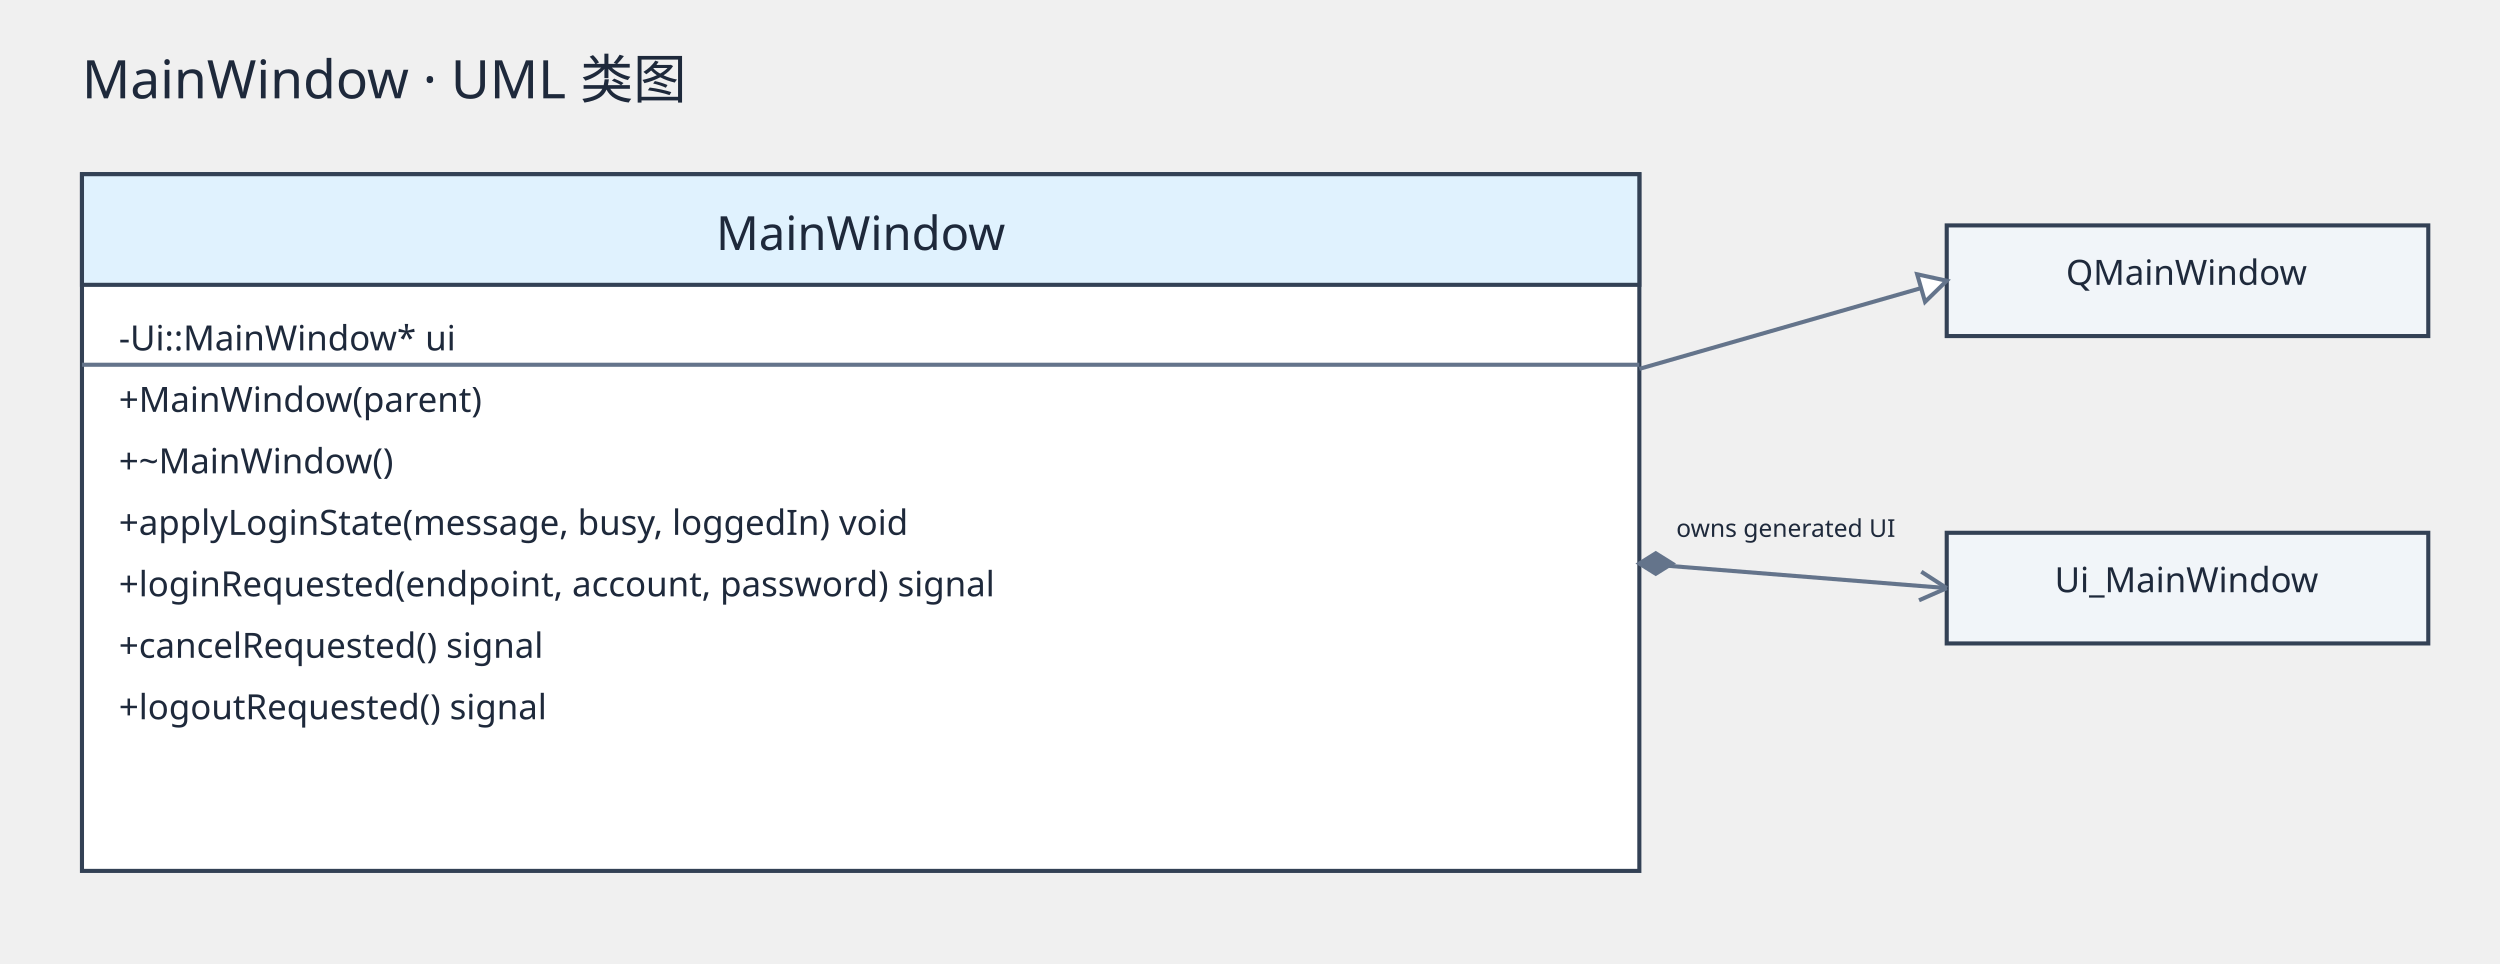
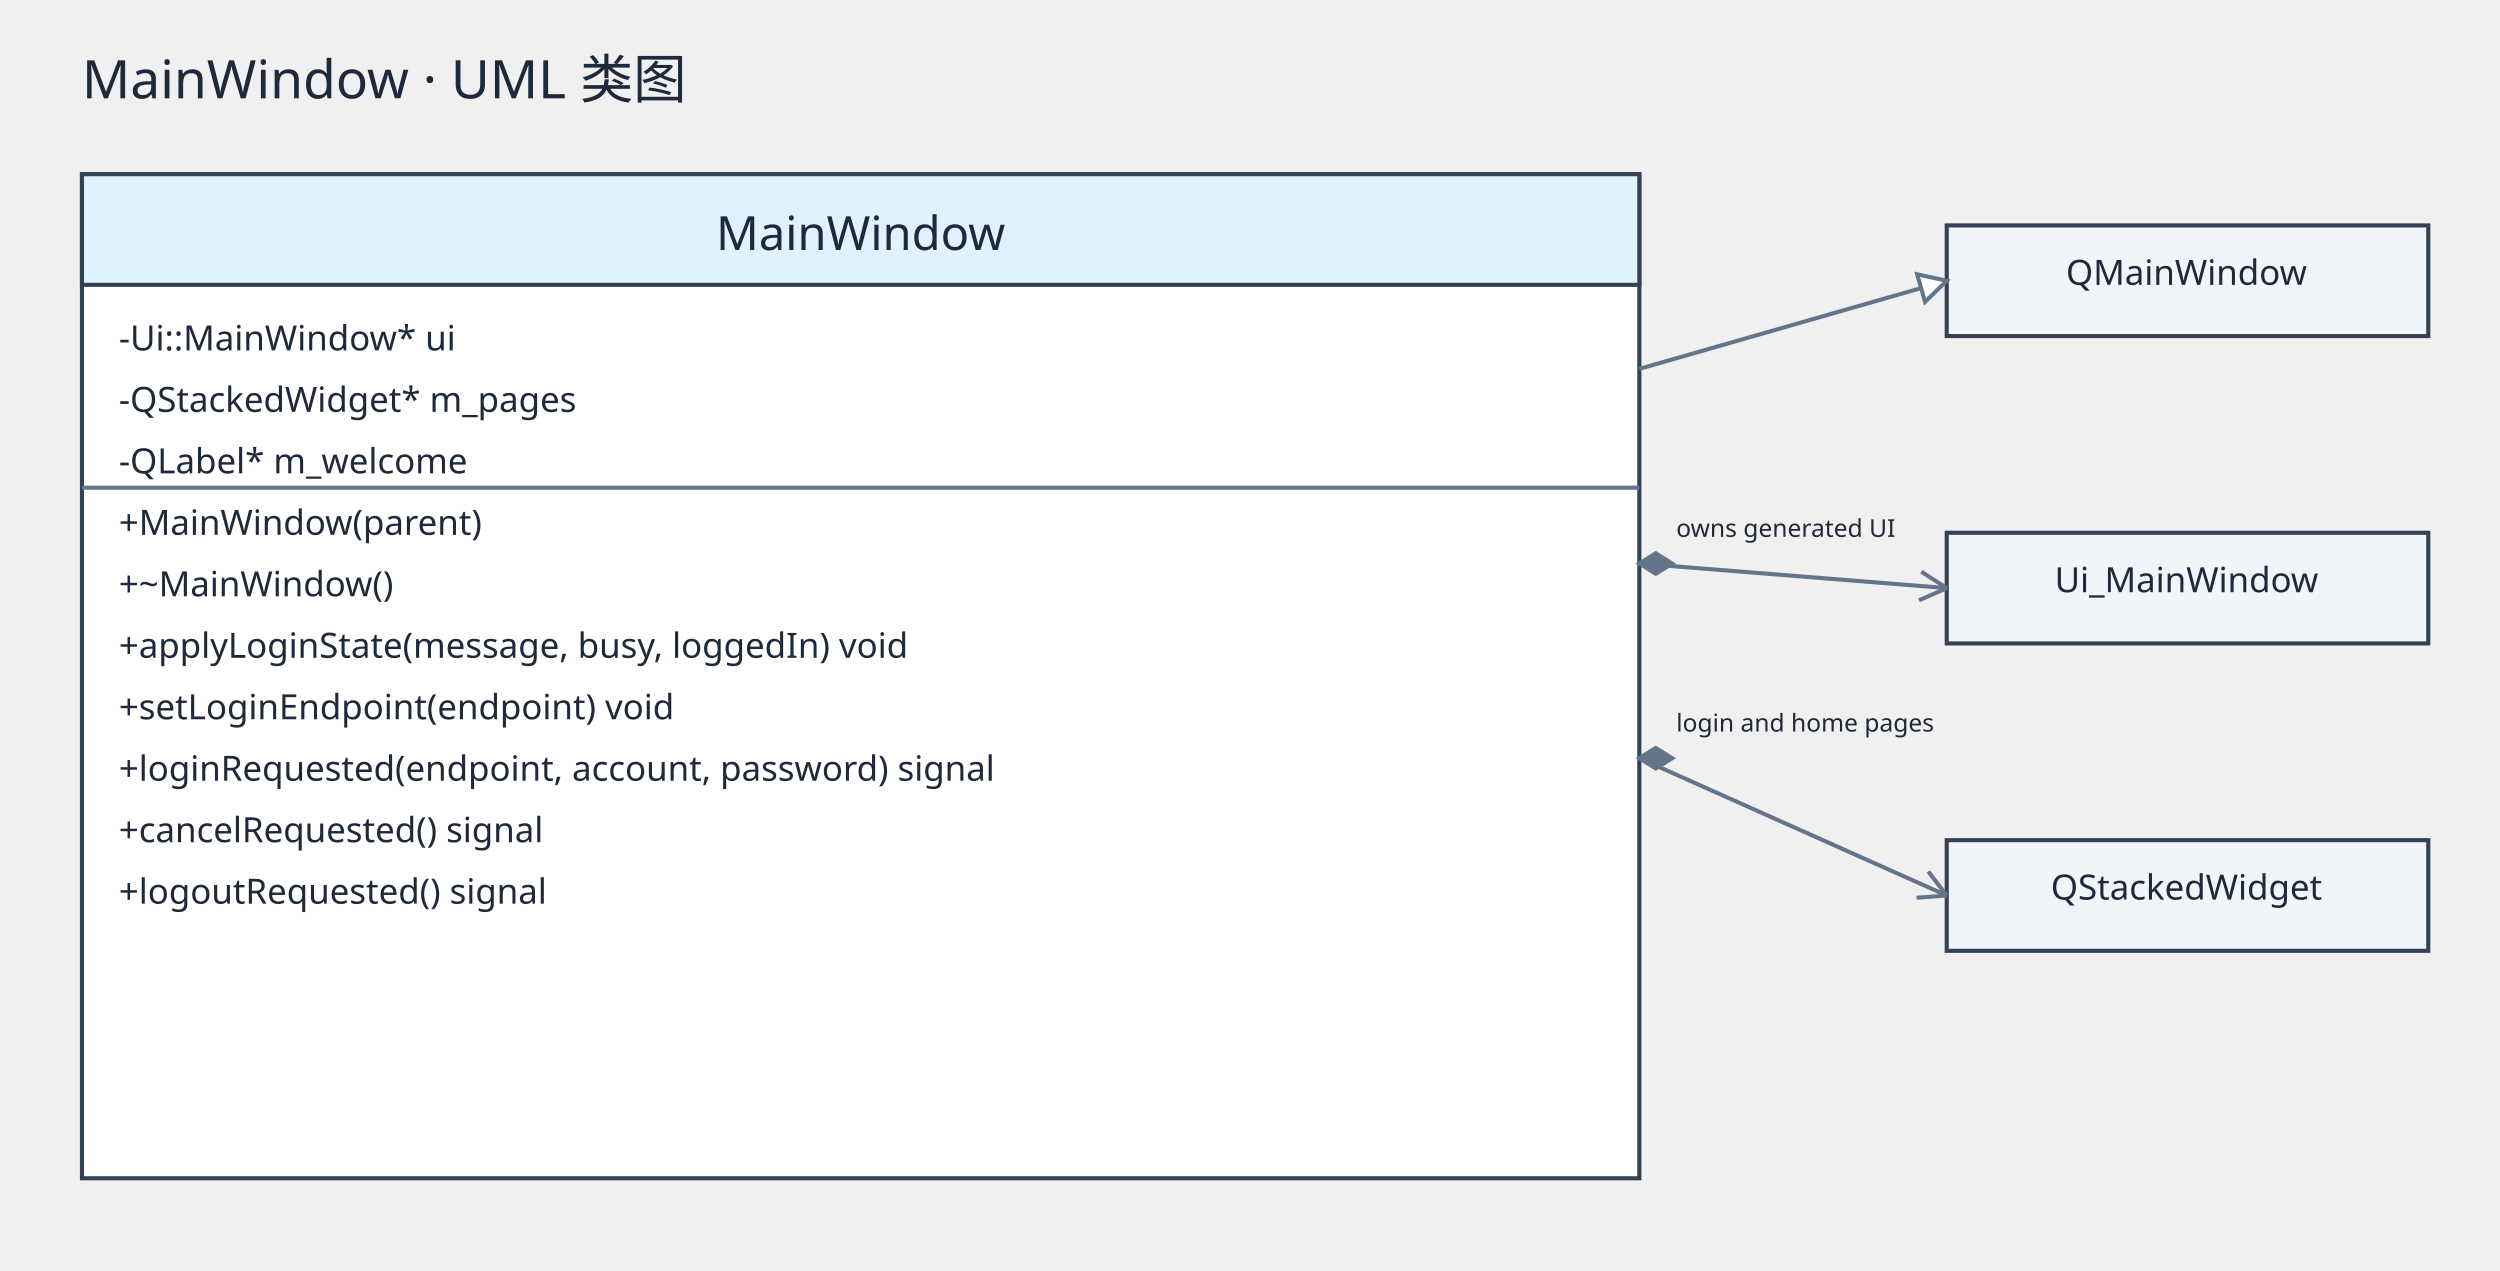
- <svg xmlns="http://www.w3.org/2000/svg" width="1220" height="470" viewBox="0 0 1220 470">
+ <svg xmlns="http://www.w3.org/2000/svg" width="1220" height="620" viewBox="0 0 1220 620">
  <text x="40" y="48" fill="#1e293b" font-family="Microsoft YaHei, sans-serif" font-size="26" text-anchor="start">MainWindow · UML 类图</text>
-   <rect x="40" y="85" width="760" height="340" fill="#ffffff" stroke="#334155" stroke-width="2" />
+   <rect x="40" y="85" width="760" height="490" fill="#ffffff" stroke="#334155" stroke-width="2" />
  <rect x="40" y="85" width="760" height="54" fill="#e0f2fe" stroke="#334155" stroke-width="2" />
  <text x="420" y="122" fill="#1e293b" font-family="Microsoft YaHei, sans-serif" font-size="23" text-anchor="middle">MainWindow</text>
  <text x="58" y="171" fill="#1e293b" font-family="Microsoft YaHei, sans-serif" font-size="17" text-anchor="start">-Ui::MainWindow* ui</text>
-   <line x1="40" y1="178" x2="800" y2="178" stroke="#64748b" stroke-width="2" />
-   <text x="58" y="201" fill="#1e293b" font-family="Microsoft YaHei, sans-serif" font-size="17" text-anchor="start">+MainWindow(parent)</text>
-   <text x="58" y="231" fill="#1e293b" font-family="Microsoft YaHei, sans-serif" font-size="17" text-anchor="start">+~MainWindow()</text>
-   <text x="58" y="261" fill="#1e293b" font-family="Microsoft YaHei, sans-serif" font-size="17" text-anchor="start">+applyLoginState(message, busy, loggedIn) void</text>
-   <text x="58" y="291" fill="#1e293b" font-family="Microsoft YaHei, sans-serif" font-size="17" text-anchor="start">+loginRequested(endpoint, account, password) signal</text>
-   <text x="58" y="321" fill="#1e293b" font-family="Microsoft YaHei, sans-serif" font-size="17" text-anchor="start">+cancelRequested() signal</text>
-   <text x="58" y="351" fill="#1e293b" font-family="Microsoft YaHei, sans-serif" font-size="17" text-anchor="start">+logoutRequested() signal</text>
+   <text x="58" y="201" fill="#1e293b" font-family="Microsoft YaHei, sans-serif" font-size="17" text-anchor="start">-QStackedWidget* m_pages</text>
+   <text x="58" y="231" fill="#1e293b" font-family="Microsoft YaHei, sans-serif" font-size="17" text-anchor="start">-QLabel* m_welcome</text>
+   <line x1="40" y1="238" x2="800" y2="238" stroke="#64748b" stroke-width="2" />
+   <text x="58" y="261" fill="#1e293b" font-family="Microsoft YaHei, sans-serif" font-size="17" text-anchor="start">+MainWindow(parent)</text>
+   <text x="58" y="291" fill="#1e293b" font-family="Microsoft YaHei, sans-serif" font-size="17" text-anchor="start">+~MainWindow()</text>
+   <text x="58" y="321" fill="#1e293b" font-family="Microsoft YaHei, sans-serif" font-size="17" text-anchor="start">+applyLoginState(message, busy, loggedIn) void</text>
+   <text x="58" y="351" fill="#1e293b" font-family="Microsoft YaHei, sans-serif" font-size="17" text-anchor="start">+setLoginEndpoint(endpoint) void</text>
+   <text x="58" y="381" fill="#1e293b" font-family="Microsoft YaHei, sans-serif" font-size="17" text-anchor="start">+loginRequested(endpoint, account, password) signal</text>
+   <text x="58" y="411" fill="#1e293b" font-family="Microsoft YaHei, sans-serif" font-size="17" text-anchor="start">+cancelRequested() signal</text>
+   <text x="58" y="441" fill="#1e293b" font-family="Microsoft YaHei, sans-serif" font-size="17" text-anchor="start">+logoutRequested() signal</text>
  <rect x="950" y="110" width="235" height="54" fill="#f1f5f9" stroke="#334155" stroke-width="2" />
  <text x="1067" y="139" fill="#1e293b" font-family="Microsoft YaHei, sans-serif" font-size="17" text-anchor="middle">QMainWindow</text>
  <rect x="950" y="260" width="235" height="54" fill="#f1f5f9" stroke="#334155" stroke-width="2" />
  <text x="1067" y="289" fill="#1e293b" font-family="Microsoft YaHei, sans-serif" font-size="17" text-anchor="middle">Ui_MainWindow</text>
+   <rect x="950" y="410" width="235" height="54" fill="#f1f5f9" stroke="#334155" stroke-width="2" />
+   <text x="1067" y="439" fill="#1e293b" font-family="Microsoft YaHei, sans-serif" font-size="17" text-anchor="middle">QStackedWidget</text>
  <line x1="800" y1="180" x2="950" y2="137" stroke="#64748b" stroke-width="2" />
  <polygon points="950,137 939.432,147.311 935.574,133.853" fill="#ffffff" stroke="#64748b" stroke-width="2" />
  <line x1="800" y1="275" x2="950" y2="287" stroke="#64748b" stroke-width="2" />
  <line x1="950" y1="287" x2="936.483" y2="292.941" stroke="#64748b" stroke-width="2" />
  <line x1="950" y1="287" x2="937.6" y2="278.986" stroke="#64748b" stroke-width="2" />
  <polygon points="800,275 808,270 816,275 808,280" fill="#64748b" stroke="#64748b" stroke-width="2" />
  <text x="818" y="262" fill="#1e293b" font-family="Microsoft YaHei, sans-serif" font-size="12" text-anchor="start">owns generated UI</text>
+   <line x1="800" y1="370" x2="950" y2="437" stroke="#64748b" stroke-width="2" />
+   <line x1="950" y1="437" x2="935.275" y2="438.09" stroke="#64748b" stroke-width="2" />
+   <line x1="950" y1="437" x2="940.985" y2="425.307" stroke="#64748b" stroke-width="2" />
+   <polygon points="800,370 808,365 816,370 808,375" fill="#64748b" stroke="#64748b" stroke-width="2" />
+   <text x="818" y="357" fill="#1e293b" font-family="Microsoft YaHei, sans-serif" font-size="12" text-anchor="start">login and home pages</text>
</svg>
